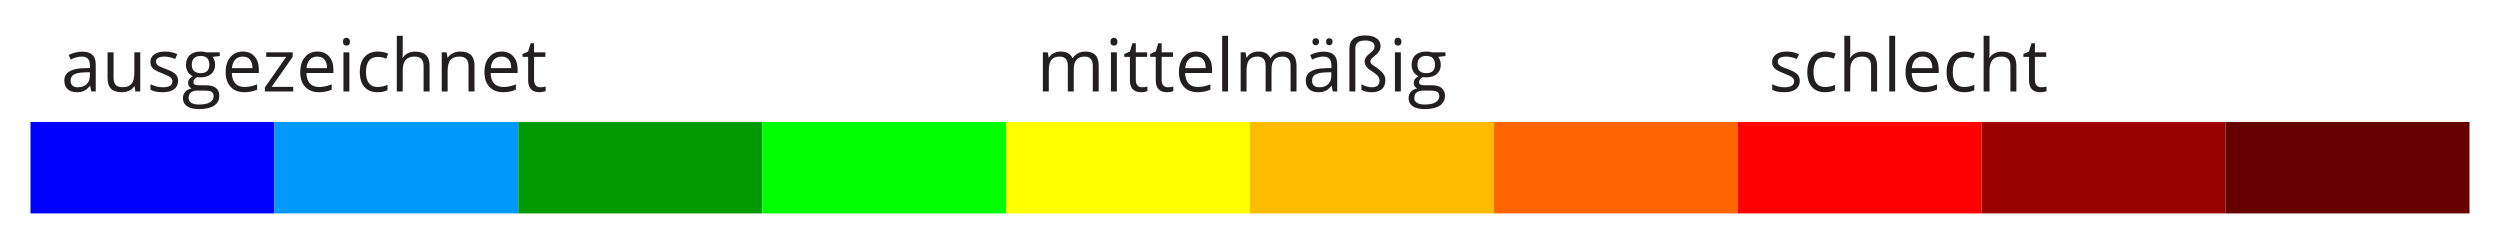
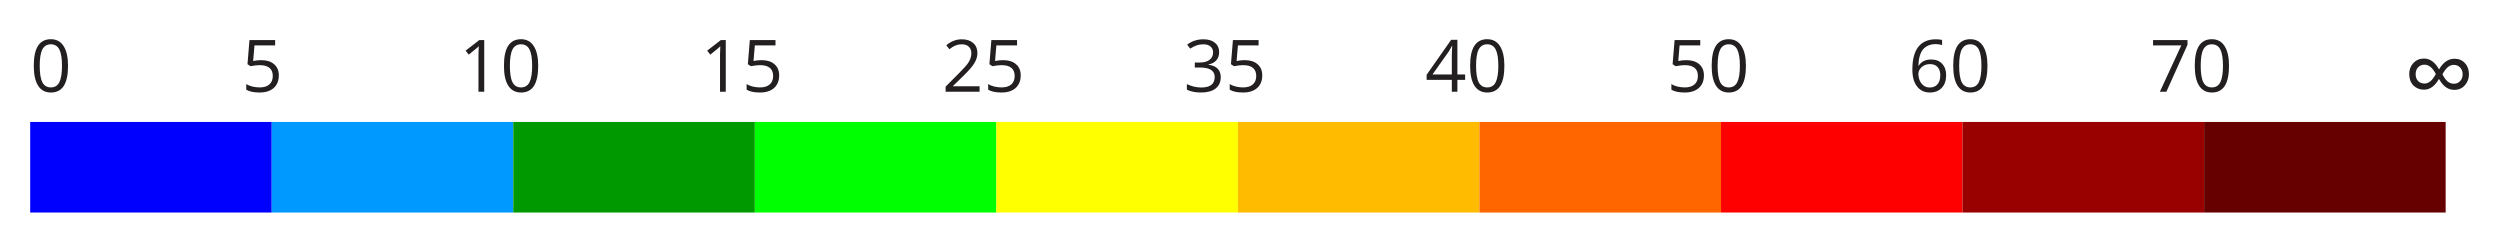
- <svg xmlns="http://www.w3.org/2000/svg" version="1.1" id="Layer_1" x="0px" y="0px" width="410px" height="40px" viewBox="0 0 410 40" enable-background="new 0 0 410 40" xml:space="preserve">
+ <svg xmlns="http://www.w3.org/2000/svg" version="1.1" id="Layer_1" x="0px" y="0px" width="410px" height="40px" viewBox="0 0 414 40" enable-background="new 0 0 410 40" xml:space="preserve">
  <rect x="5" y="20" fill="#0000FF" width="40" height="15" />
  <rect x="45" y="20" fill="#0099FF" width="40" height="15" />
  <rect x="85" y="20" fill="#009900" width="40" height="15" />
  <rect x="125" y="20" fill="#00FF00" width="40" height="15" />
  <rect x="165" y="20" fill="#FFFF00" width="40" height="15" />
  <rect x="205" y="20" fill="#FFBB00" width="40" height="15" />
  <rect x="245" y="20" fill="#FF6600" width="40" height="15" />
  <rect x="285" y="20" fill="#FF0000" width="40" height="15" />
  <rect x="325" y="20" fill="#990000" width="40" height="15" />
  <rect x="365" y="20" fill="#660000" width="40" height="15" />
-   <text transform="matrix(1 0 0 1 10 15)" fill="#231F20" font-family="Open Sans, sans-serif" font-size="1em">ausgezeichnet</text>
-   <text transform="matrix(1 0 0 1 170 15)" fill="#231F20" font-family="Open Sans, sans-serif" font-size="1em">mittelmäßig</text>
-   <text transform="matrix(1 0 0 1 290 15)" fill="#231F20" font-family="Open Sans, sans-serif" font-size="1em">schlecht</text>
+   <text transform="matrix(1 0 0 1 5 15)" fill="#231F20" font-family="Open Sans, sans-serif" font-size="1em">0</text>
+   <text transform="matrix(1 0 0 1 40 15)" fill="#231F20" font-family="Open Sans, sans-serif" font-size="1em">5</text>
+   <text transform="matrix(1 0 0 1 76 15)" fill="#231F20" font-family="Open Sans, sans-serif" font-size="1em">10</text>
+   <text transform="matrix(1 0 0 1 116 15)" fill="#231F20" font-family="Open Sans, sans-serif" font-size="1em">15</text>
+   <text transform="matrix(1 0 0 1 156 15)" fill="#231F20" font-family="Open Sans, sans-serif" font-size="1em">25</text>
+   <text transform="matrix(1 0 0 1 196 15)" fill="#231F20" font-family="Open Sans, sans-serif" font-size="1em">35</text>
+   <text transform="matrix(1 0 0 1 236 15)" fill="#231F20" font-family="Open Sans, sans-serif" font-size="1em">40</text>
+   <text transform="matrix(1 0 0 1 276 15)" fill="#231F20" font-family="Open Sans, sans-serif" font-size="1em">50</text>
+   <text transform="matrix(1 0 0 1 316 15)" fill="#231F20" font-family="Open Sans, sans-serif" font-size="1em">60</text>
+   <text transform="matrix(1 0 0 1 356 15)" fill="#231F20" font-family="Open Sans, sans-serif" font-size="1em">70</text>
+   <text transform="matrix(1 0 0 1 398 18)" fill="#231F20" font-family="Open Sans, sans-serif" font-size="1.4em">∞</text>
</svg>
